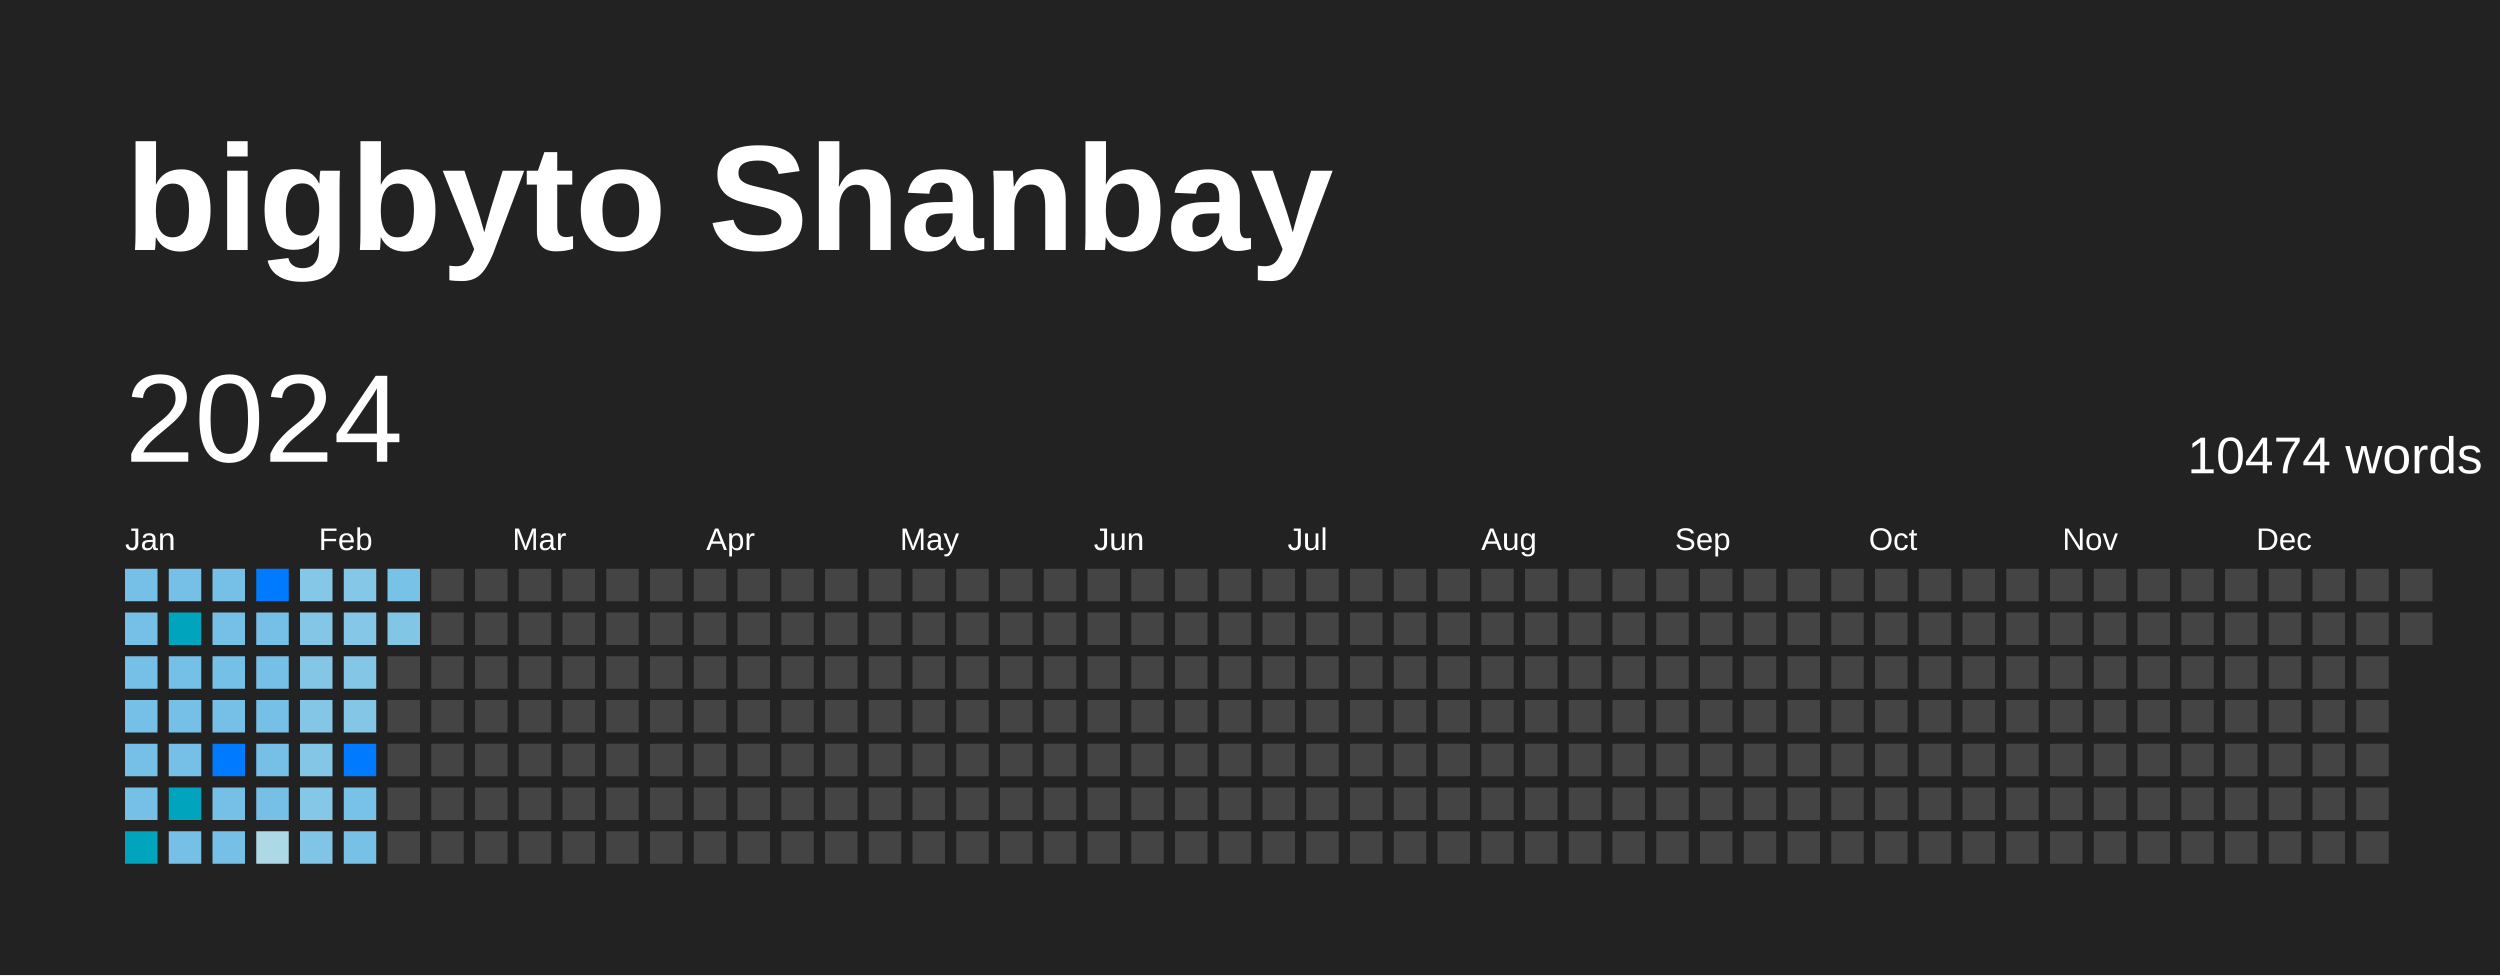
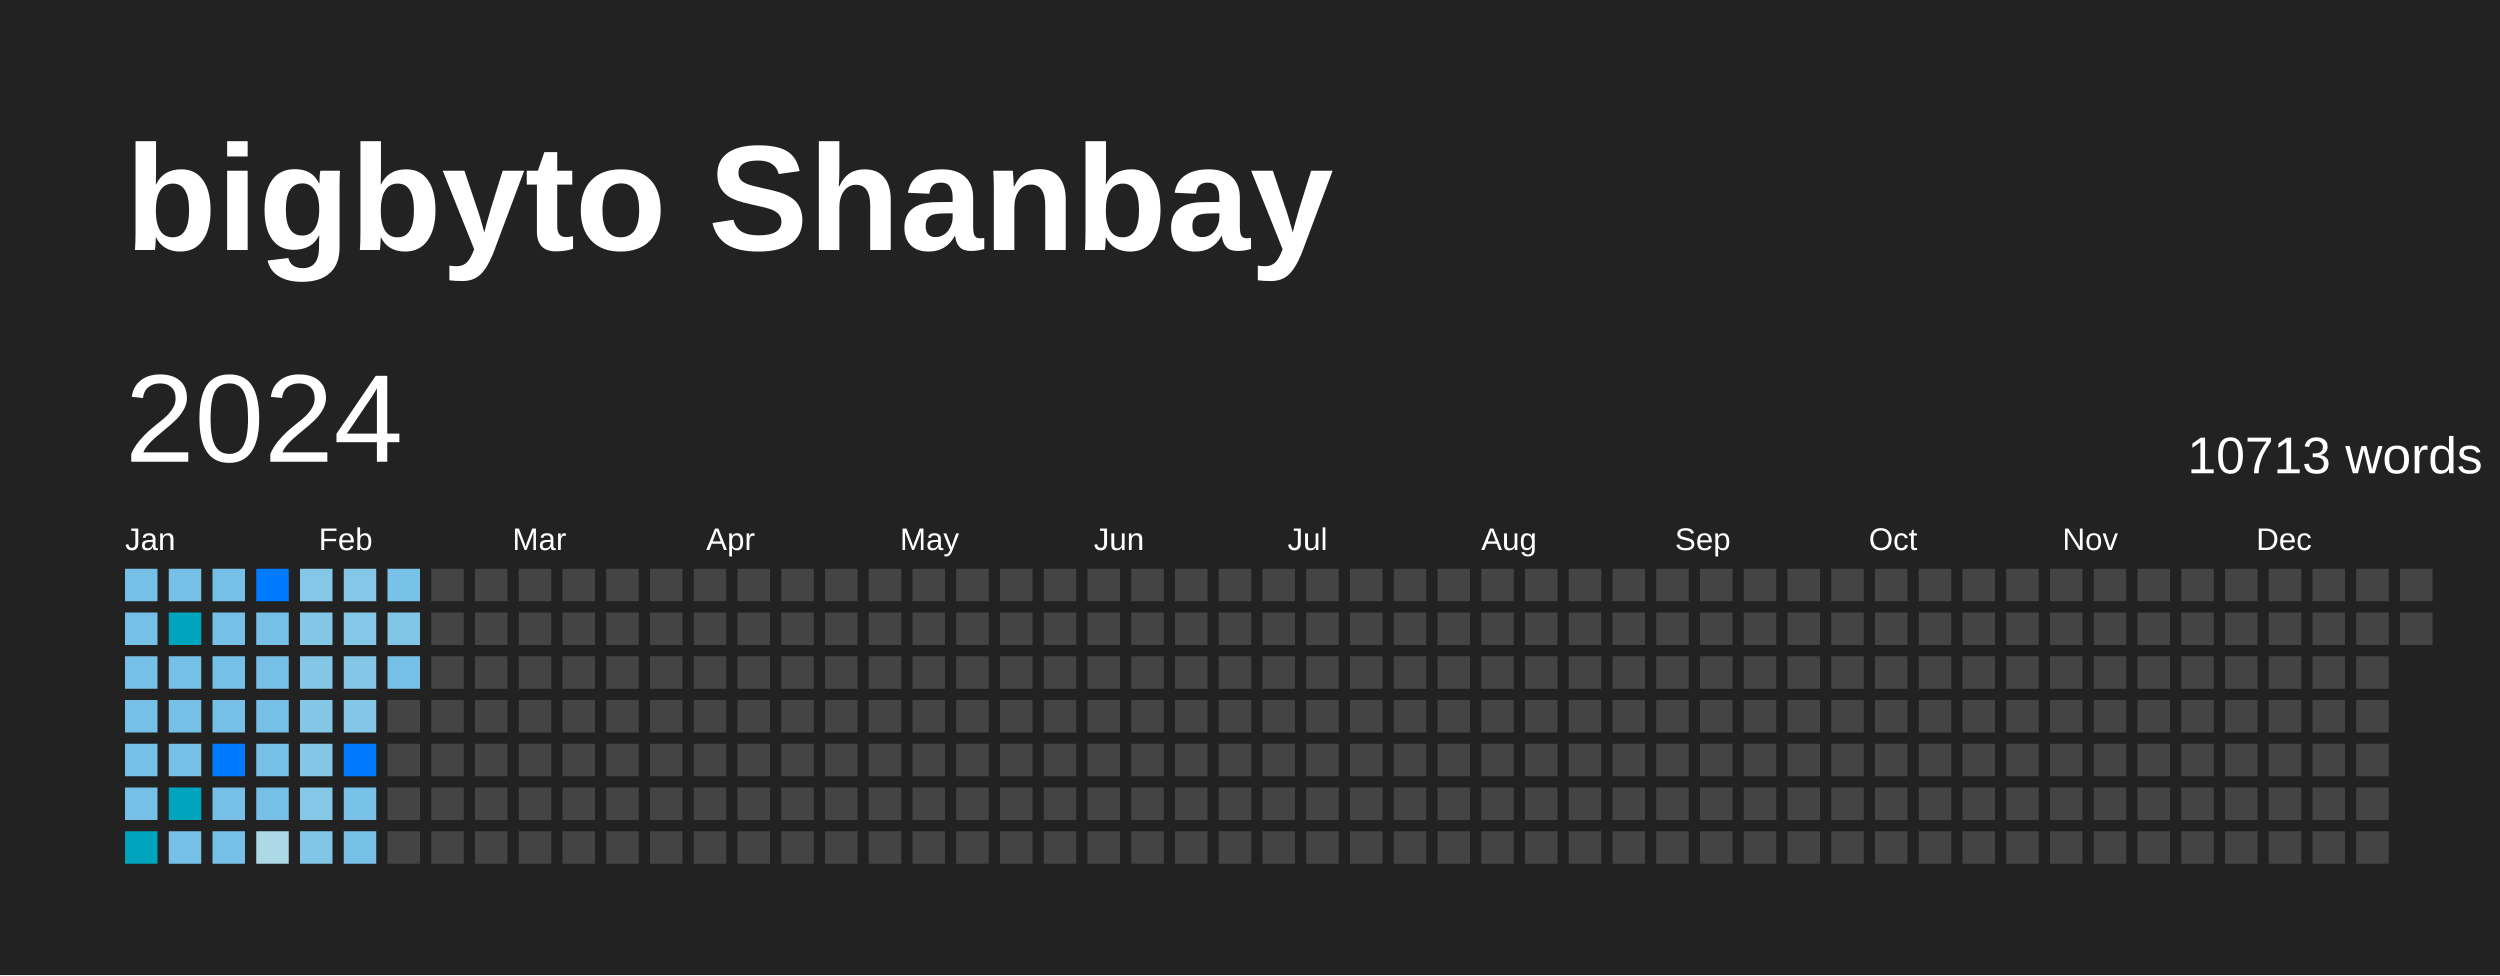
<svg xmlns="http://www.w3.org/2000/svg" baseProfile="full" height="78mm" version="1.1" viewBox="0,0,200,78" width="200mm">
  <defs />
  <rect fill="#222222" height="78" width="200" x="0" y="0" />
  <text fill="#FFFFFF" style="font-size:12px; font-family:Arial; font-weight:bold;" x="10" y="20">bigbyto Shanbay</text>
  <text dominant-baseline="hanging" fill="#FFFFFF" style="font-size:10.0px; font-family:Arial;" x="10" y="30">2024</text>
-   <text dominant-baseline="hanging" fill="#FFFFFF" style="font-size:4.125px; font-family:Arial;" x="175" y="35">10474 words</text>
+   <text dominant-baseline="hanging" fill="#FFFFFF" style="font-size:4.125px; font-family:Arial;" x="175" y="35">10713 words</text>
  <text fill="#FFFFFF" style="font-size:2.5px; font-family:Arial" x="10.0" y="44">Jan</text>
  <text fill="#FFFFFF" style="font-size:2.5px; font-family:Arial" x="25.5" y="44">Feb</text>
  <text fill="#FFFFFF" style="font-size:2.5px; font-family:Arial" x="41.0" y="44">Mar</text>
  <text fill="#FFFFFF" style="font-size:2.5px; font-family:Arial" x="56.5" y="44">Apr</text>
  <text fill="#FFFFFF" style="font-size:2.5px; font-family:Arial" x="72.0" y="44">May</text>
  <text fill="#FFFFFF" style="font-size:2.5px; font-family:Arial" x="87.5" y="44">Jun</text>
  <text fill="#FFFFFF" style="font-size:2.5px; font-family:Arial" x="103.0" y="44">Jul</text>
  <text fill="#FFFFFF" style="font-size:2.5px; font-family:Arial" x="118.5" y="44">Aug</text>
  <text fill="#FFFFFF" style="font-size:2.5px; font-family:Arial" x="134.0" y="44">Sep</text>
  <text fill="#FFFFFF" style="font-size:2.5px; font-family:Arial" x="149.5" y="44">Oct</text>
  <text fill="#FFFFFF" style="font-size:2.5px; font-family:Arial" x="165.0" y="44">Nov</text>
  <text fill="#FFFFFF" style="font-size:2.5px; font-family:Arial" x="180.5" y="44">Dec</text>
  <rect fill="#76c0e7" height="2.6" width="2.6" x="10.0" y="45.5" />
  <rect fill="#76c0e7" height="2.6" width="2.6" x="10.0" y="49.0" />
  <rect fill="#76c0e7" height="2.6" width="2.6" x="10.0" y="52.5" />
  <rect fill="#76c0e7" height="2.6" width="2.6" x="10.0" y="56.0" />
  <rect fill="#76c0e7" height="2.6" width="2.6" x="10.0" y="59.5" />
  <rect fill="#76c0e7" height="2.6" width="2.6" x="10.0" y="63.0" />
  <rect fill="#00a4bd" height="2.6" width="2.6" x="10.0" y="66.5" />
  <rect fill="#76c0e7" height="2.6" width="2.6" x="13.5" y="45.5" />
  <rect fill="#00a4bd" height="2.6" width="2.6" x="13.5" y="49.0" />
  <rect fill="#75c0e7" height="2.6" width="2.6" x="13.5" y="52.5" />
  <rect fill="#76c0e7" height="2.6" width="2.6" x="13.5" y="56.0" />
  <rect fill="#76c0e7" height="2.6" width="2.6" x="13.5" y="59.5" />
  <rect fill="#00a4bd" height="2.6" width="2.6" x="13.5" y="63.0" />
  <rect fill="#76c0e7" height="2.6" width="2.6" x="13.5" y="66.5" />
  <rect fill="#76c0e7" height="2.6" width="2.6" x="17.0" y="45.5" />
  <rect fill="#76c0e7" height="2.6" width="2.6" x="17.0" y="49.0" />
  <rect fill="#75c0e7" height="2.6" width="2.6" x="17.0" y="52.5" />
  <rect fill="#76c0e7" height="2.6" width="2.6" x="17.0" y="56.0" />
  <rect fill="#007BFF" height="2.6" width="2.6" x="17.0" y="59.5" />
  <rect fill="#76c0e7" height="2.6" width="2.6" x="17.0" y="63.0" />
  <rect fill="#76c0e7" height="2.6" width="2.6" x="17.0" y="66.5" />
  <rect fill="#007BFF" height="2.6" width="2.6" x="20.5" y="45.5" />
  <rect fill="#76c0e7" height="2.6" width="2.6" x="20.5" y="49.0" />
  <rect fill="#76c0e7" height="2.6" width="2.6" x="20.5" y="52.5" />
  <rect fill="#76c0e7" height="2.6" width="2.6" x="20.5" y="56.0" />
  <rect fill="#76c0e7" height="2.6" width="2.6" x="20.5" y="59.5" />
  <rect fill="#76c0e7" height="2.6" width="2.6" x="20.5" y="63.0" />
  <rect fill="#add8e6" height="2.6" width="2.6" x="20.5" y="66.5" />
  <rect fill="#84c7e6" height="2.6" width="2.6" x="24.0" y="45.5" />
  <rect fill="#83c6e6" height="2.6" width="2.6" x="24.0" y="49.0" />
  <rect fill="#84c6e6" height="2.6" width="2.6" x="24.0" y="52.5" />
  <rect fill="#84c6e6" height="2.6" width="2.6" x="24.0" y="56.0" />
  <rect fill="#84c6e6" height="2.6" width="2.6" x="24.0" y="59.5" />
  <rect fill="#84c7e6" height="2.6" width="2.6" x="24.0" y="63.0" />
  <rect fill="#81c5e6" height="2.6" width="2.6" x="24.0" y="66.5" />
  <rect fill="#84c7e6" height="2.6" width="2.6" x="27.5" y="45.5" />
  <rect fill="#84c7e6" height="2.6" width="2.6" x="27.5" y="49.0" />
  <rect fill="#84c6e6" height="2.6" width="2.6" x="27.5" y="52.5" />
  <rect fill="#84c6e6" height="2.6" width="2.6" x="27.5" y="56.0" />
  <rect fill="#007BFF" height="2.6" width="2.6" x="27.5" y="59.5" />
  <rect fill="#78c1e7" height="2.6" width="2.6" x="27.5" y="63.0" />
  <rect fill="#77c1e7" height="2.6" width="2.6" x="27.5" y="66.5" />
  <rect fill="#78c1e7" height="2.6" width="2.6" x="31.0" y="45.5" />
-   <rect fill="#82c6e6" height="2.6" width="2.6" x="31.0" y="49.0" />
-   <rect fill="#444444" height="2.6" width="2.6" x="31.0" y="52.5" />
+   <rect fill="#81c5e6" height="2.6" width="2.6" x="31.0" y="49.0" />
+   <rect fill="#76c0e7" height="2.6" width="2.6" x="31.0" y="52.5" />
  <rect fill="#444444" height="2.6" width="2.6" x="31.0" y="56.0" />
  <rect fill="#444444" height="2.6" width="2.6" x="31.0" y="59.5" />
  <rect fill="#444444" height="2.6" width="2.6" x="31.0" y="63.0" />
  <rect fill="#444444" height="2.6" width="2.6" x="31.0" y="66.5" />
  <rect fill="#444444" height="2.6" width="2.6" x="34.5" y="45.5" />
  <rect fill="#444444" height="2.6" width="2.6" x="34.5" y="49.0" />
  <rect fill="#444444" height="2.6" width="2.6" x="34.5" y="52.5" />
  <rect fill="#444444" height="2.6" width="2.6" x="34.5" y="56.0" />
  <rect fill="#444444" height="2.6" width="2.6" x="34.5" y="59.5" />
  <rect fill="#444444" height="2.6" width="2.6" x="34.5" y="63.0" />
  <rect fill="#444444" height="2.6" width="2.6" x="34.5" y="66.5" />
  <rect fill="#444444" height="2.6" width="2.6" x="38.0" y="45.5" />
  <rect fill="#444444" height="2.6" width="2.6" x="38.0" y="49.0" />
  <rect fill="#444444" height="2.6" width="2.6" x="38.0" y="52.5" />
  <rect fill="#444444" height="2.6" width="2.6" x="38.0" y="56.0" />
  <rect fill="#444444" height="2.6" width="2.6" x="38.0" y="59.5" />
  <rect fill="#444444" height="2.6" width="2.6" x="38.0" y="63.0" />
  <rect fill="#444444" height="2.6" width="2.6" x="38.0" y="66.5" />
  <rect fill="#444444" height="2.6" width="2.6" x="41.5" y="45.5" />
  <rect fill="#444444" height="2.6" width="2.6" x="41.5" y="49.0" />
  <rect fill="#444444" height="2.6" width="2.6" x="41.5" y="52.5" />
  <rect fill="#444444" height="2.6" width="2.6" x="41.5" y="56.0" />
  <rect fill="#444444" height="2.6" width="2.6" x="41.5" y="59.5" />
  <rect fill="#444444" height="2.6" width="2.6" x="41.5" y="63.0" />
  <rect fill="#444444" height="2.6" width="2.6" x="41.5" y="66.5" />
  <rect fill="#444444" height="2.6" width="2.6" x="45.0" y="45.5" />
  <rect fill="#444444" height="2.6" width="2.6" x="45.0" y="49.0" />
  <rect fill="#444444" height="2.6" width="2.6" x="45.0" y="52.5" />
  <rect fill="#444444" height="2.6" width="2.6" x="45.0" y="56.0" />
  <rect fill="#444444" height="2.6" width="2.6" x="45.0" y="59.5" />
  <rect fill="#444444" height="2.6" width="2.6" x="45.0" y="63.0" />
  <rect fill="#444444" height="2.6" width="2.6" x="45.0" y="66.5" />
  <rect fill="#444444" height="2.6" width="2.6" x="48.5" y="45.5" />
  <rect fill="#444444" height="2.6" width="2.6" x="48.5" y="49.0" />
  <rect fill="#444444" height="2.6" width="2.6" x="48.5" y="52.5" />
  <rect fill="#444444" height="2.6" width="2.6" x="48.5" y="56.0" />
  <rect fill="#444444" height="2.6" width="2.6" x="48.5" y="59.5" />
  <rect fill="#444444" height="2.6" width="2.6" x="48.5" y="63.0" />
  <rect fill="#444444" height="2.6" width="2.6" x="48.5" y="66.5" />
  <rect fill="#444444" height="2.6" width="2.6" x="52.0" y="45.5" />
  <rect fill="#444444" height="2.6" width="2.6" x="52.0" y="49.0" />
  <rect fill="#444444" height="2.6" width="2.6" x="52.0" y="52.5" />
  <rect fill="#444444" height="2.6" width="2.6" x="52.0" y="56.0" />
  <rect fill="#444444" height="2.6" width="2.6" x="52.0" y="59.5" />
  <rect fill="#444444" height="2.6" width="2.6" x="52.0" y="63.0" />
  <rect fill="#444444" height="2.6" width="2.6" x="52.0" y="66.5" />
  <rect fill="#444444" height="2.6" width="2.6" x="55.5" y="45.5" />
  <rect fill="#444444" height="2.6" width="2.6" x="55.5" y="49.0" />
  <rect fill="#444444" height="2.6" width="2.6" x="55.5" y="52.5" />
  <rect fill="#444444" height="2.6" width="2.6" x="55.5" y="56.0" />
  <rect fill="#444444" height="2.6" width="2.6" x="55.5" y="59.5" />
  <rect fill="#444444" height="2.6" width="2.6" x="55.5" y="63.0" />
  <rect fill="#444444" height="2.6" width="2.6" x="55.5" y="66.5" />
  <rect fill="#444444" height="2.6" width="2.6" x="59.0" y="45.5" />
  <rect fill="#444444" height="2.6" width="2.6" x="59.0" y="49.0" />
  <rect fill="#444444" height="2.6" width="2.6" x="59.0" y="52.5" />
  <rect fill="#444444" height="2.6" width="2.6" x="59.0" y="56.0" />
  <rect fill="#444444" height="2.6" width="2.6" x="59.0" y="59.5" />
  <rect fill="#444444" height="2.6" width="2.6" x="59.0" y="63.0" />
  <rect fill="#444444" height="2.6" width="2.6" x="59.0" y="66.5" />
  <rect fill="#444444" height="2.6" width="2.6" x="62.5" y="45.5" />
  <rect fill="#444444" height="2.6" width="2.6" x="62.5" y="49.0" />
  <rect fill="#444444" height="2.6" width="2.6" x="62.5" y="52.5" />
  <rect fill="#444444" height="2.6" width="2.6" x="62.5" y="56.0" />
  <rect fill="#444444" height="2.6" width="2.6" x="62.5" y="59.5" />
  <rect fill="#444444" height="2.6" width="2.6" x="62.5" y="63.0" />
  <rect fill="#444444" height="2.6" width="2.6" x="62.5" y="66.5" />
  <rect fill="#444444" height="2.6" width="2.6" x="66.0" y="45.5" />
  <rect fill="#444444" height="2.6" width="2.6" x="66.0" y="49.0" />
  <rect fill="#444444" height="2.6" width="2.6" x="66.0" y="52.5" />
  <rect fill="#444444" height="2.6" width="2.6" x="66.0" y="56.0" />
  <rect fill="#444444" height="2.6" width="2.6" x="66.0" y="59.5" />
  <rect fill="#444444" height="2.6" width="2.6" x="66.0" y="63.0" />
  <rect fill="#444444" height="2.6" width="2.6" x="66.0" y="66.5" />
  <rect fill="#444444" height="2.6" width="2.6" x="69.5" y="45.5" />
  <rect fill="#444444" height="2.6" width="2.6" x="69.5" y="49.0" />
  <rect fill="#444444" height="2.6" width="2.6" x="69.5" y="52.5" />
  <rect fill="#444444" height="2.6" width="2.6" x="69.5" y="56.0" />
  <rect fill="#444444" height="2.6" width="2.6" x="69.5" y="59.5" />
  <rect fill="#444444" height="2.6" width="2.6" x="69.5" y="63.0" />
  <rect fill="#444444" height="2.6" width="2.6" x="69.5" y="66.5" />
  <rect fill="#444444" height="2.6" width="2.6" x="73.0" y="45.5" />
  <rect fill="#444444" height="2.6" width="2.6" x="73.0" y="49.0" />
  <rect fill="#444444" height="2.6" width="2.6" x="73.0" y="52.5" />
  <rect fill="#444444" height="2.6" width="2.6" x="73.0" y="56.0" />
  <rect fill="#444444" height="2.6" width="2.6" x="73.0" y="59.5" />
  <rect fill="#444444" height="2.6" width="2.6" x="73.0" y="63.0" />
  <rect fill="#444444" height="2.6" width="2.6" x="73.0" y="66.5" />
  <rect fill="#444444" height="2.6" width="2.6" x="76.5" y="45.5" />
  <rect fill="#444444" height="2.6" width="2.6" x="76.5" y="49.0" />
  <rect fill="#444444" height="2.6" width="2.6" x="76.5" y="52.5" />
  <rect fill="#444444" height="2.6" width="2.6" x="76.5" y="56.0" />
  <rect fill="#444444" height="2.6" width="2.6" x="76.5" y="59.5" />
  <rect fill="#444444" height="2.6" width="2.6" x="76.5" y="63.0" />
  <rect fill="#444444" height="2.6" width="2.6" x="76.5" y="66.5" />
  <rect fill="#444444" height="2.6" width="2.6" x="80.0" y="45.5" />
  <rect fill="#444444" height="2.6" width="2.6" x="80.0" y="49.0" />
  <rect fill="#444444" height="2.6" width="2.6" x="80.0" y="52.5" />
  <rect fill="#444444" height="2.6" width="2.6" x="80.0" y="56.0" />
  <rect fill="#444444" height="2.6" width="2.6" x="80.0" y="59.5" />
  <rect fill="#444444" height="2.6" width="2.6" x="80.0" y="63.0" />
  <rect fill="#444444" height="2.6" width="2.6" x="80.0" y="66.5" />
  <rect fill="#444444" height="2.6" width="2.6" x="83.5" y="45.5" />
  <rect fill="#444444" height="2.6" width="2.6" x="83.5" y="49.0" />
  <rect fill="#444444" height="2.6" width="2.6" x="83.5" y="52.5" />
  <rect fill="#444444" height="2.6" width="2.6" x="83.5" y="56.0" />
  <rect fill="#444444" height="2.6" width="2.6" x="83.5" y="59.5" />
  <rect fill="#444444" height="2.6" width="2.6" x="83.5" y="63.0" />
  <rect fill="#444444" height="2.6" width="2.6" x="83.5" y="66.5" />
  <rect fill="#444444" height="2.6" width="2.6" x="87.0" y="45.5" />
  <rect fill="#444444" height="2.6" width="2.6" x="87.0" y="49.0" />
  <rect fill="#444444" height="2.6" width="2.6" x="87.0" y="52.5" />
  <rect fill="#444444" height="2.6" width="2.6" x="87.0" y="56.0" />
  <rect fill="#444444" height="2.6" width="2.6" x="87.0" y="59.5" />
  <rect fill="#444444" height="2.6" width="2.6" x="87.0" y="63.0" />
  <rect fill="#444444" height="2.6" width="2.6" x="87.0" y="66.5" />
  <rect fill="#444444" height="2.6" width="2.6" x="90.5" y="45.5" />
  <rect fill="#444444" height="2.6" width="2.6" x="90.5" y="49.0" />
  <rect fill="#444444" height="2.6" width="2.6" x="90.5" y="52.5" />
  <rect fill="#444444" height="2.6" width="2.6" x="90.5" y="56.0" />
  <rect fill="#444444" height="2.6" width="2.6" x="90.5" y="59.5" />
  <rect fill="#444444" height="2.6" width="2.6" x="90.5" y="63.0" />
  <rect fill="#444444" height="2.6" width="2.6" x="90.5" y="66.5" />
  <rect fill="#444444" height="2.6" width="2.6" x="94.0" y="45.5" />
  <rect fill="#444444" height="2.6" width="2.6" x="94.0" y="49.0" />
  <rect fill="#444444" height="2.6" width="2.6" x="94.0" y="52.5" />
  <rect fill="#444444" height="2.6" width="2.6" x="94.0" y="56.0" />
  <rect fill="#444444" height="2.6" width="2.6" x="94.0" y="59.5" />
  <rect fill="#444444" height="2.6" width="2.6" x="94.0" y="63.0" />
  <rect fill="#444444" height="2.6" width="2.6" x="94.0" y="66.5" />
  <rect fill="#444444" height="2.6" width="2.6" x="97.5" y="45.5" />
  <rect fill="#444444" height="2.6" width="2.6" x="97.5" y="49.0" />
  <rect fill="#444444" height="2.6" width="2.6" x="97.5" y="52.5" />
  <rect fill="#444444" height="2.6" width="2.6" x="97.5" y="56.0" />
  <rect fill="#444444" height="2.6" width="2.6" x="97.5" y="59.5" />
  <rect fill="#444444" height="2.6" width="2.6" x="97.5" y="63.0" />
  <rect fill="#444444" height="2.6" width="2.6" x="97.5" y="66.5" />
  <rect fill="#444444" height="2.6" width="2.6" x="101.0" y="45.5" />
  <rect fill="#444444" height="2.6" width="2.6" x="101.0" y="49.0" />
  <rect fill="#444444" height="2.6" width="2.6" x="101.0" y="52.5" />
  <rect fill="#444444" height="2.6" width="2.6" x="101.0" y="56.0" />
  <rect fill="#444444" height="2.6" width="2.6" x="101.0" y="59.5" />
  <rect fill="#444444" height="2.6" width="2.6" x="101.0" y="63.0" />
  <rect fill="#444444" height="2.6" width="2.6" x="101.0" y="66.5" />
  <rect fill="#444444" height="2.6" width="2.6" x="104.5" y="45.5" />
  <rect fill="#444444" height="2.6" width="2.6" x="104.5" y="49.0" />
  <rect fill="#444444" height="2.6" width="2.6" x="104.5" y="52.5" />
  <rect fill="#444444" height="2.6" width="2.6" x="104.5" y="56.0" />
  <rect fill="#444444" height="2.6" width="2.6" x="104.5" y="59.5" />
  <rect fill="#444444" height="2.6" width="2.6" x="104.5" y="63.0" />
  <rect fill="#444444" height="2.6" width="2.6" x="104.5" y="66.5" />
  <rect fill="#444444" height="2.6" width="2.6" x="108.0" y="45.5" />
  <rect fill="#444444" height="2.6" width="2.6" x="108.0" y="49.0" />
  <rect fill="#444444" height="2.6" width="2.6" x="108.0" y="52.5" />
  <rect fill="#444444" height="2.6" width="2.6" x="108.0" y="56.0" />
  <rect fill="#444444" height="2.6" width="2.6" x="108.0" y="59.5" />
  <rect fill="#444444" height="2.6" width="2.6" x="108.0" y="63.0" />
  <rect fill="#444444" height="2.6" width="2.6" x="108.0" y="66.5" />
  <rect fill="#444444" height="2.6" width="2.6" x="111.5" y="45.5" />
  <rect fill="#444444" height="2.6" width="2.6" x="111.5" y="49.0" />
  <rect fill="#444444" height="2.6" width="2.6" x="111.5" y="52.5" />
  <rect fill="#444444" height="2.6" width="2.6" x="111.5" y="56.0" />
  <rect fill="#444444" height="2.6" width="2.6" x="111.5" y="59.5" />
  <rect fill="#444444" height="2.6" width="2.6" x="111.5" y="63.0" />
  <rect fill="#444444" height="2.6" width="2.6" x="111.5" y="66.5" />
  <rect fill="#444444" height="2.6" width="2.6" x="115.0" y="45.5" />
  <rect fill="#444444" height="2.6" width="2.6" x="115.0" y="49.0" />
  <rect fill="#444444" height="2.6" width="2.6" x="115.0" y="52.5" />
  <rect fill="#444444" height="2.6" width="2.6" x="115.0" y="56.0" />
  <rect fill="#444444" height="2.6" width="2.6" x="115.0" y="59.5" />
  <rect fill="#444444" height="2.6" width="2.6" x="115.0" y="63.0" />
  <rect fill="#444444" height="2.6" width="2.6" x="115.0" y="66.5" />
  <rect fill="#444444" height="2.6" width="2.6" x="118.5" y="45.5" />
  <rect fill="#444444" height="2.6" width="2.6" x="118.5" y="49.0" />
  <rect fill="#444444" height="2.6" width="2.6" x="118.5" y="52.5" />
  <rect fill="#444444" height="2.6" width="2.6" x="118.5" y="56.0" />
  <rect fill="#444444" height="2.6" width="2.6" x="118.5" y="59.5" />
  <rect fill="#444444" height="2.6" width="2.6" x="118.5" y="63.0" />
  <rect fill="#444444" height="2.6" width="2.6" x="118.5" y="66.5" />
  <rect fill="#444444" height="2.6" width="2.6" x="122.0" y="45.5" />
  <rect fill="#444444" height="2.6" width="2.6" x="122.0" y="49.0" />
  <rect fill="#444444" height="2.6" width="2.6" x="122.0" y="52.5" />
  <rect fill="#444444" height="2.6" width="2.6" x="122.0" y="56.0" />
  <rect fill="#444444" height="2.6" width="2.6" x="122.0" y="59.5" />
  <rect fill="#444444" height="2.6" width="2.6" x="122.0" y="63.0" />
  <rect fill="#444444" height="2.6" width="2.6" x="122.0" y="66.5" />
  <rect fill="#444444" height="2.6" width="2.6" x="125.5" y="45.5" />
  <rect fill="#444444" height="2.6" width="2.6" x="125.5" y="49.0" />
  <rect fill="#444444" height="2.6" width="2.6" x="125.5" y="52.5" />
  <rect fill="#444444" height="2.6" width="2.6" x="125.5" y="56.0" />
  <rect fill="#444444" height="2.6" width="2.6" x="125.5" y="59.5" />
  <rect fill="#444444" height="2.6" width="2.6" x="125.5" y="63.0" />
  <rect fill="#444444" height="2.6" width="2.6" x="125.5" y="66.5" />
  <rect fill="#444444" height="2.6" width="2.6" x="129.0" y="45.5" />
  <rect fill="#444444" height="2.6" width="2.6" x="129.0" y="49.0" />
  <rect fill="#444444" height="2.6" width="2.6" x="129.0" y="52.5" />
  <rect fill="#444444" height="2.6" width="2.6" x="129.0" y="56.0" />
  <rect fill="#444444" height="2.6" width="2.6" x="129.0" y="59.5" />
  <rect fill="#444444" height="2.6" width="2.6" x="129.0" y="63.0" />
  <rect fill="#444444" height="2.6" width="2.6" x="129.0" y="66.5" />
  <rect fill="#444444" height="2.6" width="2.6" x="132.5" y="45.5" />
  <rect fill="#444444" height="2.6" width="2.6" x="132.5" y="49.0" />
  <rect fill="#444444" height="2.6" width="2.6" x="132.5" y="52.5" />
  <rect fill="#444444" height="2.6" width="2.6" x="132.5" y="56.0" />
  <rect fill="#444444" height="2.6" width="2.6" x="132.5" y="59.5" />
  <rect fill="#444444" height="2.6" width="2.6" x="132.5" y="63.0" />
  <rect fill="#444444" height="2.6" width="2.6" x="132.5" y="66.5" />
  <rect fill="#444444" height="2.6" width="2.6" x="136.0" y="45.5" />
  <rect fill="#444444" height="2.6" width="2.6" x="136.0" y="49.0" />
  <rect fill="#444444" height="2.6" width="2.6" x="136.0" y="52.5" />
  <rect fill="#444444" height="2.6" width="2.6" x="136.0" y="56.0" />
  <rect fill="#444444" height="2.6" width="2.6" x="136.0" y="59.5" />
  <rect fill="#444444" height="2.6" width="2.6" x="136.0" y="63.0" />
  <rect fill="#444444" height="2.6" width="2.6" x="136.0" y="66.5" />
  <rect fill="#444444" height="2.6" width="2.6" x="139.5" y="45.5" />
  <rect fill="#444444" height="2.6" width="2.6" x="139.5" y="49.0" />
  <rect fill="#444444" height="2.6" width="2.6" x="139.5" y="52.5" />
  <rect fill="#444444" height="2.6" width="2.6" x="139.5" y="56.0" />
  <rect fill="#444444" height="2.6" width="2.6" x="139.5" y="59.5" />
  <rect fill="#444444" height="2.6" width="2.6" x="139.5" y="63.0" />
  <rect fill="#444444" height="2.6" width="2.6" x="139.5" y="66.5" />
  <rect fill="#444444" height="2.6" width="2.6" x="143.0" y="45.5" />
  <rect fill="#444444" height="2.6" width="2.6" x="143.0" y="49.0" />
  <rect fill="#444444" height="2.6" width="2.6" x="143.0" y="52.5" />
  <rect fill="#444444" height="2.6" width="2.6" x="143.0" y="56.0" />
  <rect fill="#444444" height="2.6" width="2.6" x="143.0" y="59.5" />
  <rect fill="#444444" height="2.6" width="2.6" x="143.0" y="63.0" />
  <rect fill="#444444" height="2.6" width="2.6" x="143.0" y="66.5" />
  <rect fill="#444444" height="2.6" width="2.6" x="146.5" y="45.5" />
  <rect fill="#444444" height="2.6" width="2.6" x="146.5" y="49.0" />
  <rect fill="#444444" height="2.6" width="2.6" x="146.5" y="52.5" />
  <rect fill="#444444" height="2.6" width="2.6" x="146.5" y="56.0" />
  <rect fill="#444444" height="2.6" width="2.6" x="146.5" y="59.5" />
  <rect fill="#444444" height="2.6" width="2.6" x="146.5" y="63.0" />
  <rect fill="#444444" height="2.6" width="2.6" x="146.5" y="66.5" />
  <rect fill="#444444" height="2.6" width="2.6" x="150.0" y="45.5" />
  <rect fill="#444444" height="2.6" width="2.6" x="150.0" y="49.0" />
  <rect fill="#444444" height="2.6" width="2.6" x="150.0" y="52.5" />
  <rect fill="#444444" height="2.6" width="2.6" x="150.0" y="56.0" />
  <rect fill="#444444" height="2.6" width="2.6" x="150.0" y="59.5" />
  <rect fill="#444444" height="2.6" width="2.6" x="150.0" y="63.0" />
  <rect fill="#444444" height="2.6" width="2.6" x="150.0" y="66.5" />
  <rect fill="#444444" height="2.6" width="2.6" x="153.5" y="45.5" />
  <rect fill="#444444" height="2.6" width="2.6" x="153.5" y="49.0" />
  <rect fill="#444444" height="2.6" width="2.6" x="153.5" y="52.5" />
  <rect fill="#444444" height="2.6" width="2.6" x="153.5" y="56.0" />
  <rect fill="#444444" height="2.6" width="2.6" x="153.5" y="59.5" />
  <rect fill="#444444" height="2.6" width="2.6" x="153.5" y="63.0" />
  <rect fill="#444444" height="2.6" width="2.6" x="153.5" y="66.5" />
  <rect fill="#444444" height="2.6" width="2.6" x="157.0" y="45.5" />
  <rect fill="#444444" height="2.6" width="2.6" x="157.0" y="49.0" />
  <rect fill="#444444" height="2.6" width="2.6" x="157.0" y="52.5" />
  <rect fill="#444444" height="2.6" width="2.6" x="157.0" y="56.0" />
  <rect fill="#444444" height="2.6" width="2.6" x="157.0" y="59.5" />
  <rect fill="#444444" height="2.6" width="2.6" x="157.0" y="63.0" />
  <rect fill="#444444" height="2.6" width="2.6" x="157.0" y="66.5" />
  <rect fill="#444444" height="2.6" width="2.6" x="160.5" y="45.5" />
  <rect fill="#444444" height="2.6" width="2.6" x="160.5" y="49.0" />
  <rect fill="#444444" height="2.6" width="2.6" x="160.5" y="52.5" />
  <rect fill="#444444" height="2.6" width="2.6" x="160.5" y="56.0" />
  <rect fill="#444444" height="2.6" width="2.6" x="160.5" y="59.5" />
  <rect fill="#444444" height="2.6" width="2.6" x="160.5" y="63.0" />
  <rect fill="#444444" height="2.6" width="2.6" x="160.5" y="66.5" />
  <rect fill="#444444" height="2.6" width="2.6" x="164.0" y="45.5" />
  <rect fill="#444444" height="2.6" width="2.6" x="164.0" y="49.0" />
  <rect fill="#444444" height="2.6" width="2.6" x="164.0" y="52.5" />
  <rect fill="#444444" height="2.6" width="2.6" x="164.0" y="56.0" />
  <rect fill="#444444" height="2.6" width="2.6" x="164.0" y="59.5" />
  <rect fill="#444444" height="2.6" width="2.6" x="164.0" y="63.0" />
  <rect fill="#444444" height="2.6" width="2.6" x="164.0" y="66.5" />
  <rect fill="#444444" height="2.6" width="2.6" x="167.5" y="45.5" />
  <rect fill="#444444" height="2.6" width="2.6" x="167.5" y="49.0" />
  <rect fill="#444444" height="2.6" width="2.6" x="167.5" y="52.5" />
  <rect fill="#444444" height="2.6" width="2.6" x="167.5" y="56.0" />
  <rect fill="#444444" height="2.6" width="2.6" x="167.5" y="59.5" />
  <rect fill="#444444" height="2.6" width="2.6" x="167.5" y="63.0" />
  <rect fill="#444444" height="2.6" width="2.6" x="167.5" y="66.5" />
  <rect fill="#444444" height="2.6" width="2.6" x="171.0" y="45.5" />
  <rect fill="#444444" height="2.6" width="2.6" x="171.0" y="49.0" />
  <rect fill="#444444" height="2.6" width="2.6" x="171.0" y="52.5" />
  <rect fill="#444444" height="2.6" width="2.6" x="171.0" y="56.0" />
  <rect fill="#444444" height="2.6" width="2.6" x="171.0" y="59.5" />
  <rect fill="#444444" height="2.6" width="2.6" x="171.0" y="63.0" />
  <rect fill="#444444" height="2.6" width="2.6" x="171.0" y="66.5" />
  <rect fill="#444444" height="2.6" width="2.6" x="174.5" y="45.5" />
  <rect fill="#444444" height="2.6" width="2.6" x="174.5" y="49.0" />
  <rect fill="#444444" height="2.6" width="2.6" x="174.5" y="52.5" />
  <rect fill="#444444" height="2.6" width="2.6" x="174.5" y="56.0" />
  <rect fill="#444444" height="2.6" width="2.6" x="174.5" y="59.5" />
  <rect fill="#444444" height="2.6" width="2.6" x="174.5" y="63.0" />
  <rect fill="#444444" height="2.6" width="2.6" x="174.5" y="66.5" />
  <rect fill="#444444" height="2.6" width="2.6" x="178.0" y="45.5" />
  <rect fill="#444444" height="2.6" width="2.6" x="178.0" y="49.0" />
  <rect fill="#444444" height="2.6" width="2.6" x="178.0" y="52.5" />
  <rect fill="#444444" height="2.6" width="2.6" x="178.0" y="56.0" />
  <rect fill="#444444" height="2.6" width="2.6" x="178.0" y="59.5" />
  <rect fill="#444444" height="2.6" width="2.6" x="178.0" y="63.0" />
  <rect fill="#444444" height="2.6" width="2.6" x="178.0" y="66.5" />
  <rect fill="#444444" height="2.6" width="2.6" x="181.5" y="45.5" />
  <rect fill="#444444" height="2.6" width="2.6" x="181.5" y="49.0" />
  <rect fill="#444444" height="2.6" width="2.6" x="181.5" y="52.5" />
  <rect fill="#444444" height="2.6" width="2.6" x="181.5" y="56.0" />
  <rect fill="#444444" height="2.6" width="2.6" x="181.5" y="59.5" />
  <rect fill="#444444" height="2.6" width="2.6" x="181.5" y="63.0" />
  <rect fill="#444444" height="2.6" width="2.6" x="181.5" y="66.5" />
  <rect fill="#444444" height="2.6" width="2.6" x="185.0" y="45.5" />
  <rect fill="#444444" height="2.6" width="2.6" x="185.0" y="49.0" />
  <rect fill="#444444" height="2.6" width="2.6" x="185.0" y="52.5" />
  <rect fill="#444444" height="2.6" width="2.6" x="185.0" y="56.0" />
  <rect fill="#444444" height="2.6" width="2.6" x="185.0" y="59.5" />
  <rect fill="#444444" height="2.6" width="2.6" x="185.0" y="63.0" />
  <rect fill="#444444" height="2.6" width="2.6" x="185.0" y="66.5" />
  <rect fill="#444444" height="2.6" width="2.6" x="188.5" y="45.5" />
  <rect fill="#444444" height="2.6" width="2.6" x="188.5" y="49.0" />
  <rect fill="#444444" height="2.6" width="2.6" x="188.5" y="52.5" />
  <rect fill="#444444" height="2.6" width="2.6" x="188.5" y="56.0" />
  <rect fill="#444444" height="2.6" width="2.6" x="188.5" y="59.5" />
  <rect fill="#444444" height="2.6" width="2.6" x="188.5" y="63.0" />
  <rect fill="#444444" height="2.6" width="2.6" x="188.5" y="66.5" />
  <rect fill="#444444" height="2.6" width="2.6" x="192.0" y="45.5" />
  <rect fill="#444444" height="2.6" width="2.6" x="192.0" y="49.0" />
</svg>
